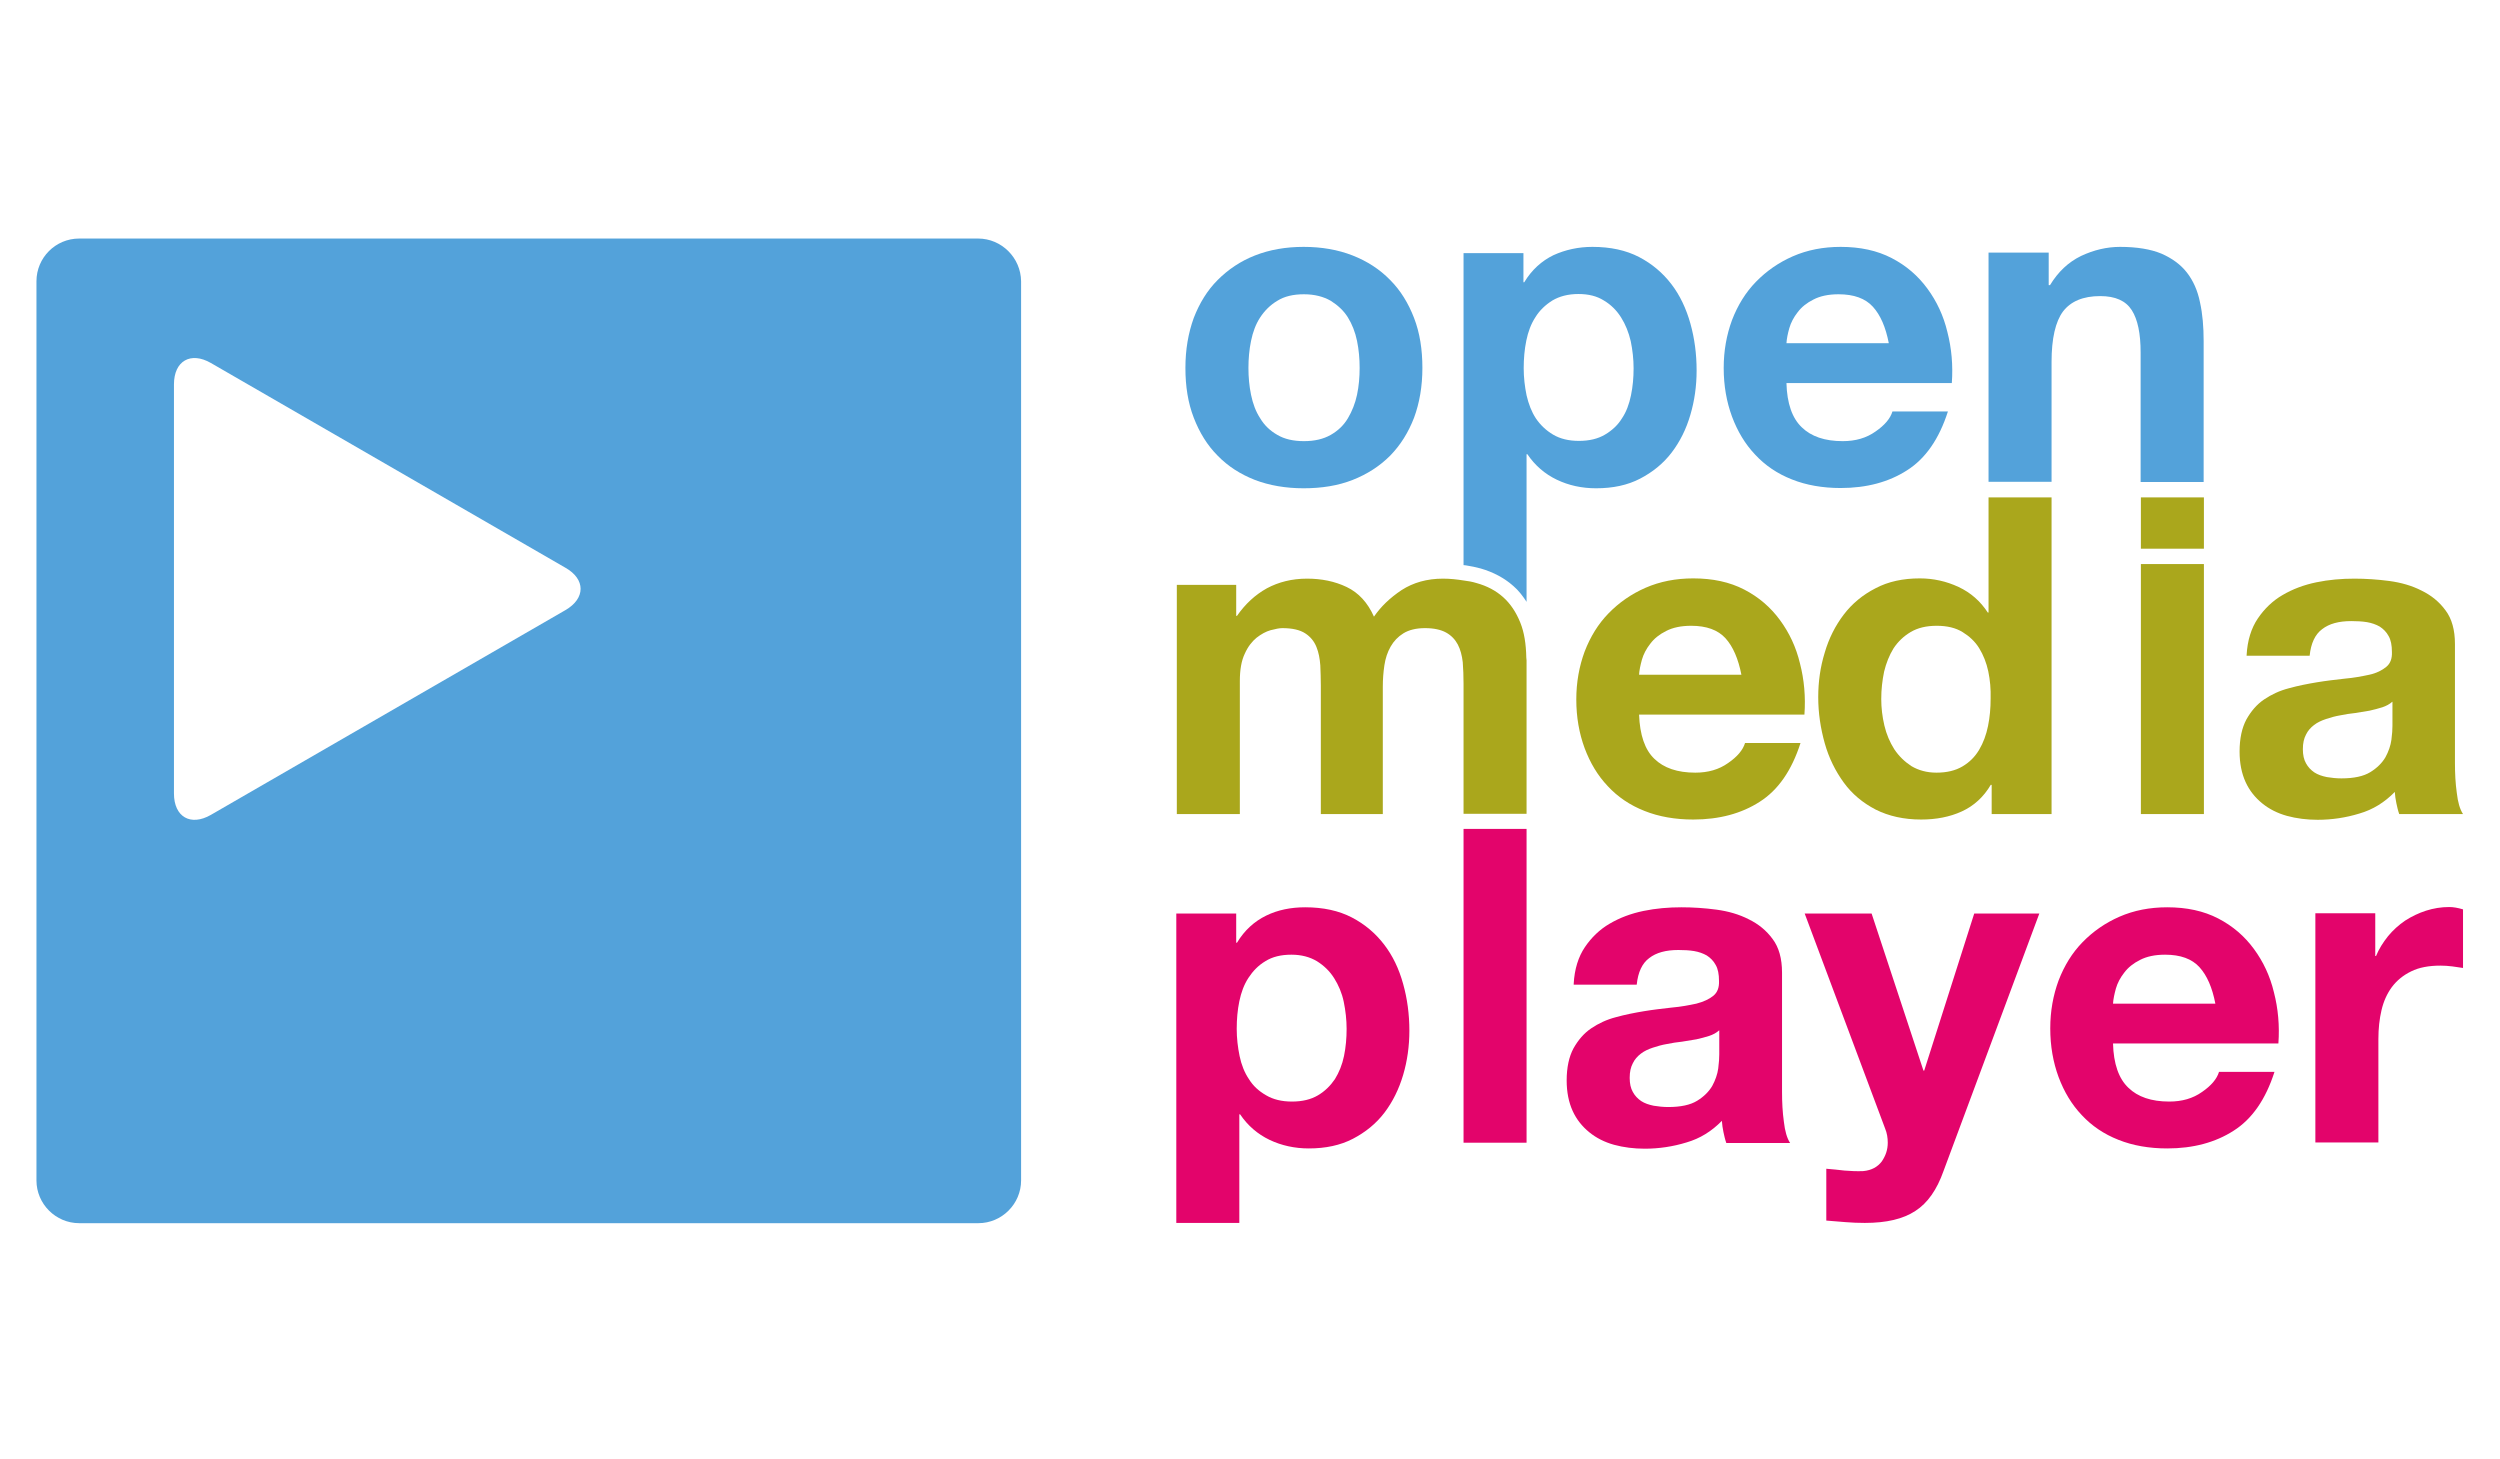
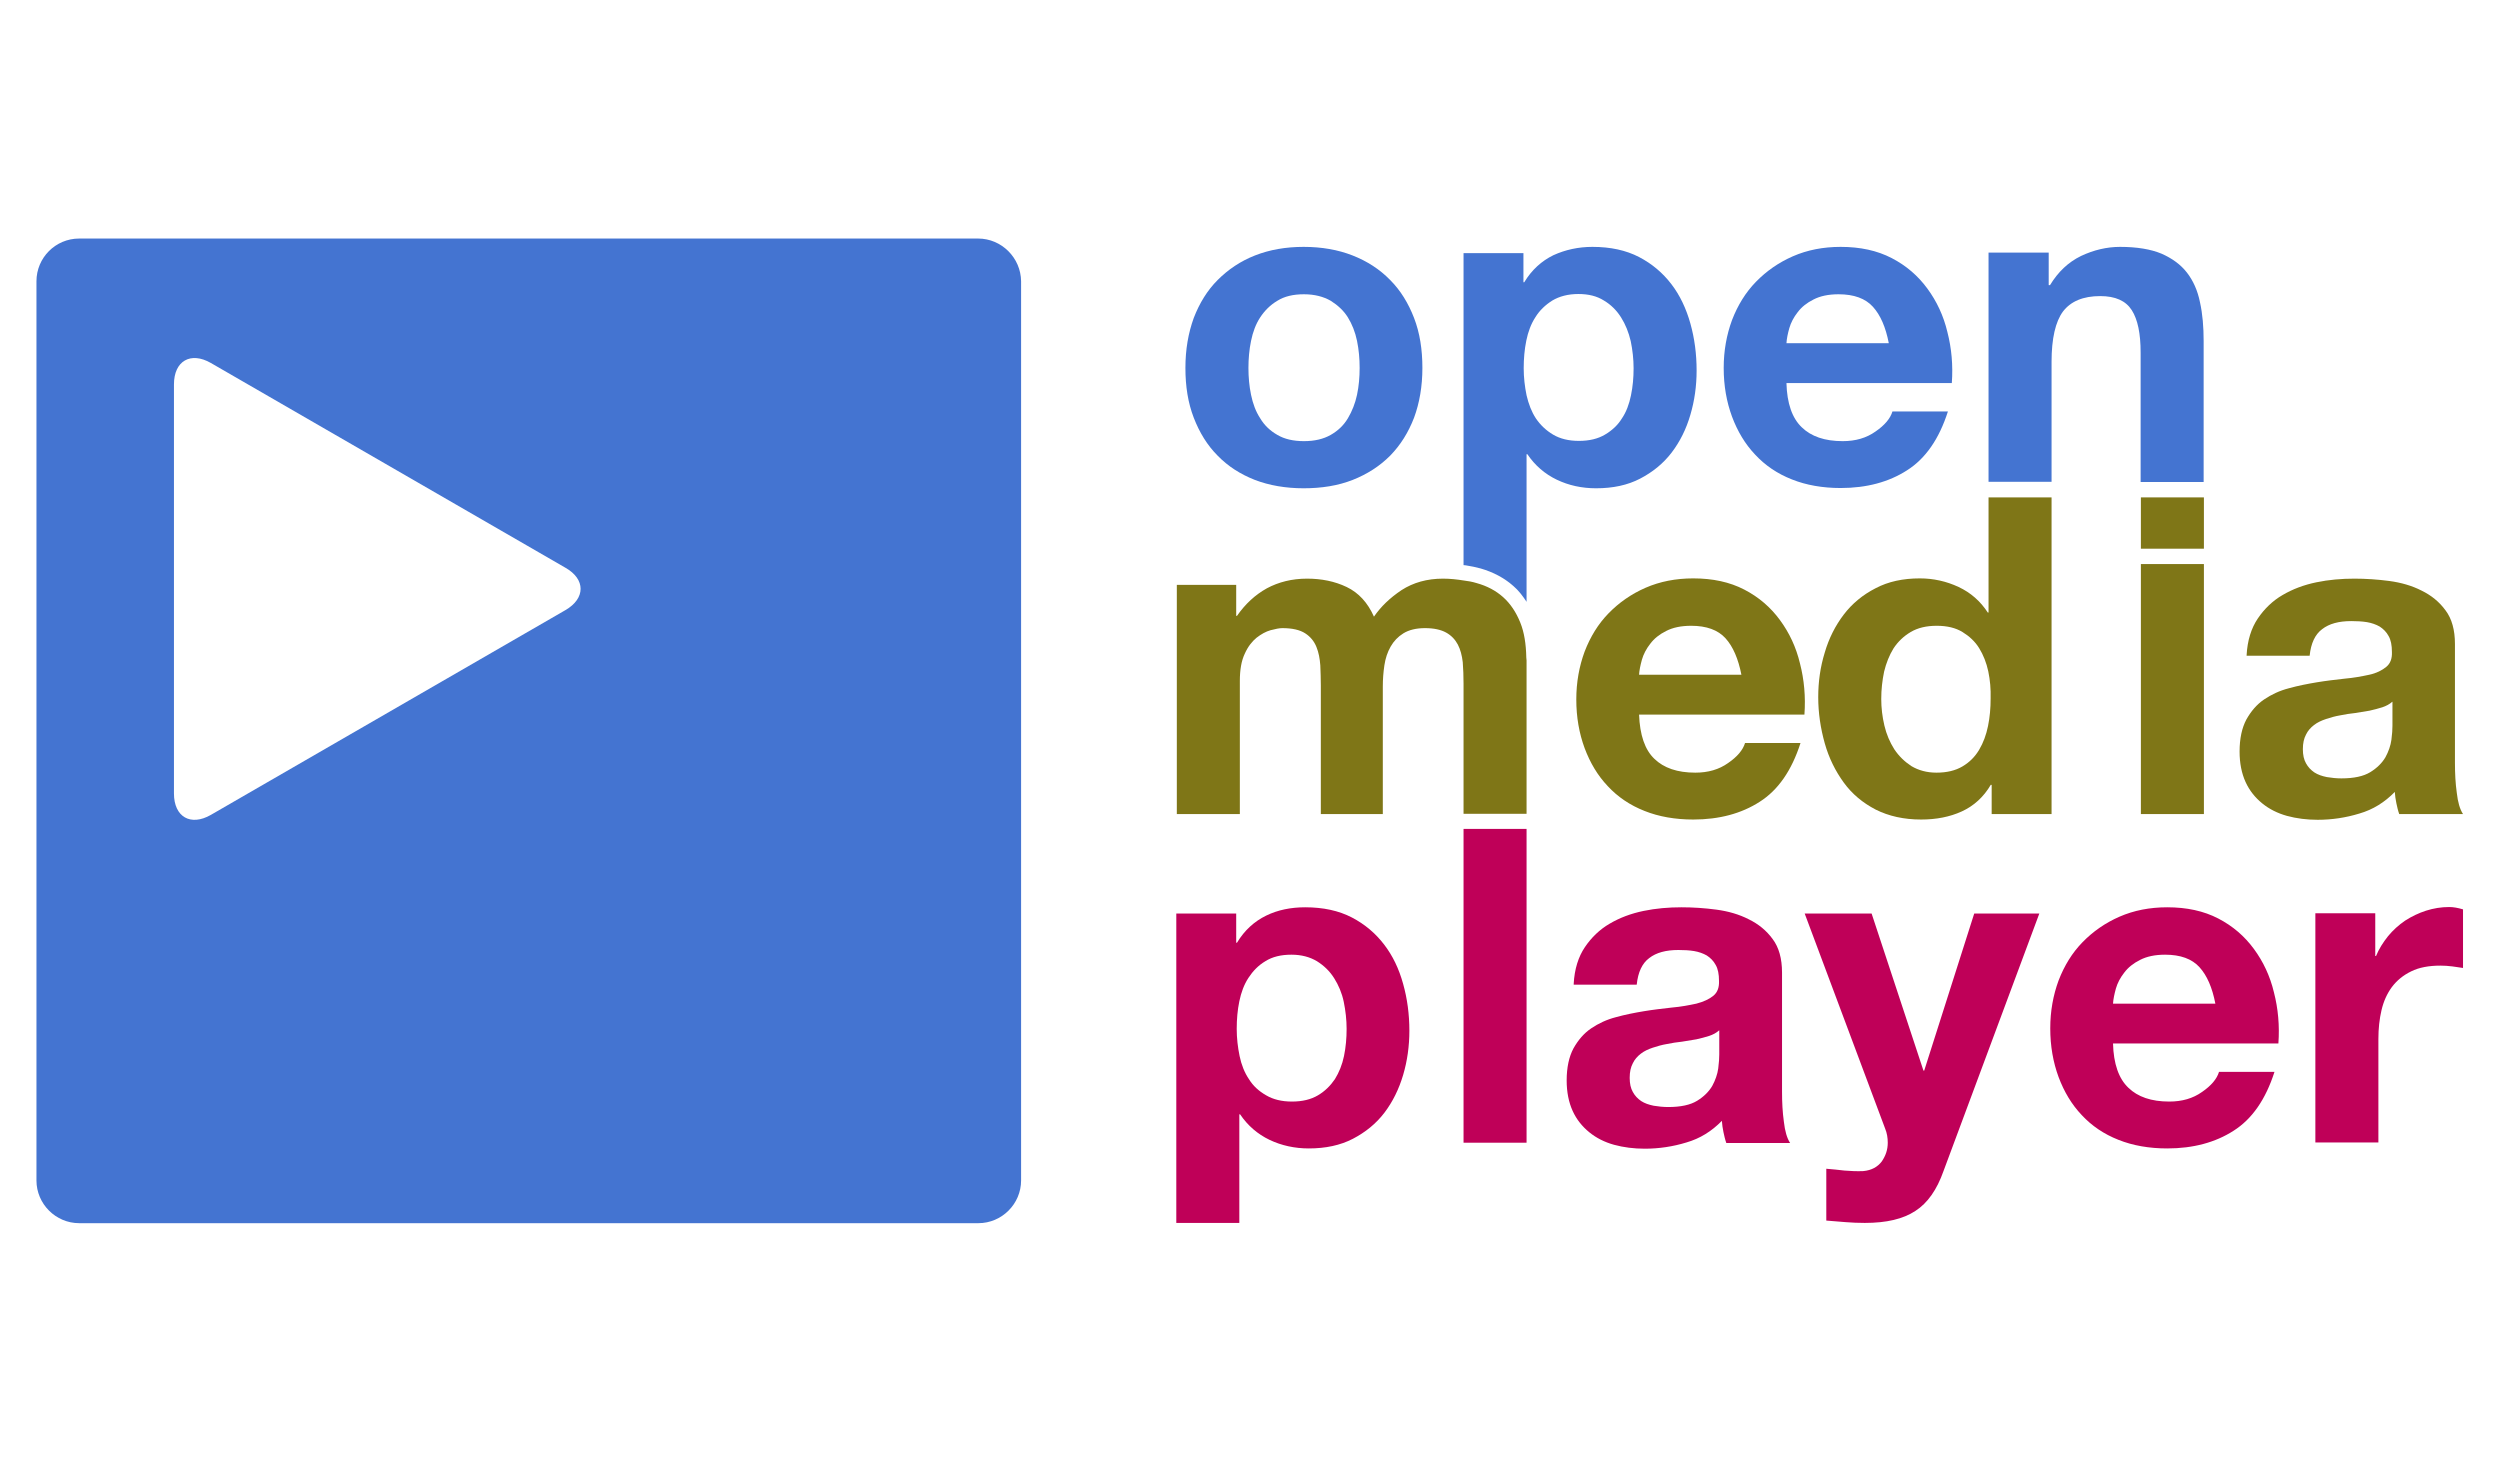
<svg xmlns="http://www.w3.org/2000/svg" version="1.0" id="Layer_1" x="0px" y="0px" viewBox="0 0 960 560" enable-background="new 0 0 960 560" xml:space="preserve">
  <style>
+ /* Contrast tool: http://webaim.org/resources/contrastchecker/
+ */
+ 
+ /* Peter, 2015-09-14
+ */
.btn, /* play button */
- .o { fill: #53A2DA; } /* "open" blue */
- .m { fill: #AAA71C; } /* "media" olive */
- .p { fill: #E3046B; } /* "player" pink */
+ .o { fill: #4474D1; } /* "open" blue */
+ .m { fill: #7F7617; } /* "media" olive */
+ .p { fill: #BF0058; } /* "player" pink */
+ 
+ .n1 .btn,
+ .n1 .o { fill: #2a84c5; }
+ .n1 .m { fill: #929018; }
+ .n1 .p { fill: #e3046b; }
+ 
+ .orig .btn,
+ .orig .o { fill: #53A2DA; }
+ .orig .m { fill: #AAA71C; }
+ .orig .p { fill: #E3046B; }
</style>
  <g>
    <path class="btn" d="M375.6,91.6H30.4C21.3,91.6,14,99,14,108v345.3c0,9,7.4,16.4,16.4,16.4h345.3c9,0,16.4-7.4,16.4-16.4V108   C392,99,384.6,91.6,375.6,91.6z M217.1,234.3L81,312.9c-7.8,4.5-14.2,0.8-14.2-8.2V147.6c0-9,6.4-12.7,14.2-8.2l136.1,78.6   C224.9,222.4,224.9,229.8,217.1,234.3z" />
    <g>
      <path class="p" d="M474.7,350.8V362h0.3c2.9-4.8,6.7-8.2,11.2-10.4c4.5-2.2,9.5-3.2,15-3.2c6.9,0,12.9,1.3,17.9,3.9    c5,2.6,9.1,6.1,12.4,10.4c3.3,4.3,5.7,9.3,7.3,15.1c1.6,5.7,2.4,11.7,2.4,18c0,5.9-0.8,11.6-2.4,17c-1.6,5.4-4,10.3-7.2,14.5    c-3.2,4.2-7.3,7.5-12.1,10s-10.5,3.7-16.9,3.7c-5.4,0-10.5-1.1-15.1-3.3c-4.6-2.2-8.4-5.5-11.3-9.8h-0.3v41.7h-24.2V350.8H474.7z    M506.1,420.6c2.7-1.6,4.8-3.7,6.5-6.2c1.6-2.6,2.8-5.5,3.5-8.9c0.7-3.4,1-6.9,1-10.4c0-3.5-0.4-7-1.1-10.4    c-0.7-3.4-2-6.4-3.7-9.1c-1.7-2.7-3.9-4.8-6.6-6.5c-2.7-1.6-5.9-2.5-9.8-2.5c-4,0-7.3,0.8-10,2.5c-2.7,1.6-4.8,3.8-6.5,6.4    s-2.8,5.6-3.5,9c-0.7,3.4-1,6.9-1,10.6c0,3.5,0.4,7,1.1,10.4s1.9,6.4,3.6,8.9c1.6,2.6,3.8,4.6,6.6,6.2c2.7,1.6,6,2.4,9.9,2.4    C500.1,423,503.4,422.2,506.1,420.6z" />
      <path class="p" d="M586.2,318.3v120.5H562V318.3H586.2z" />
      <path class="p" d="M604.3,377.8c0.3-5.7,1.8-10.4,4.3-14.1c2.5-3.7,5.7-6.8,9.5-9c3.9-2.3,8.2-3.9,13-4.9    c4.8-1,9.7-1.4,14.6-1.4c4.4,0,8.9,0.3,13.4,0.9c4.5,0.6,8.7,1.8,12.4,3.7c3.7,1.8,6.8,4.3,9.2,7.6c2.4,3.2,3.6,7.5,3.6,12.9v45.8    c0,4,0.2,7.8,0.7,11.4c0.4,3.6,1.2,6.4,2.4,8.2h-24.5c-0.5-1.4-0.8-2.8-1.1-4.2s-0.5-2.9-0.6-4.3c-3.9,4-8.4,6.8-13.6,8.3    c-5.2,1.6-10.6,2.4-16,2.4c-4.2,0-8.1-0.5-11.8-1.5c-3.6-1-6.8-2.6-9.5-4.8c-2.7-2.2-4.9-4.9-6.4-8.2c-1.5-3.3-2.3-7.2-2.3-11.7    c0-5,0.9-9.1,2.6-12.3c1.8-3.2,4-5.8,6.8-7.7c2.8-1.9,6-3.4,9.5-4.3c3.6-1,7.2-1.7,10.8-2.3c3.6-0.6,7.2-1,10.7-1.4    c3.5-0.3,6.6-0.9,9.4-1.5c2.7-0.7,4.9-1.7,6.5-3c1.6-1.3,2.3-3.2,2.2-5.7c0-2.6-0.4-4.7-1.3-6.2c-0.8-1.5-2-2.7-3.4-3.6    c-1.4-0.8-3.1-1.4-4.9-1.7s-3.9-0.4-6-0.4c-4.8,0-8.5,1-11.2,3.1c-2.7,2-4.3,5.4-4.8,10.2H604.3z M660.1,395.7    c-1,0.9-2.3,1.6-3.8,2.1c-1.5,0.5-3.2,0.9-4.9,1.3c-1.8,0.3-3.6,0.6-5.5,0.9c-1.9,0.2-3.9,0.5-5.8,0.9c-1.8,0.3-3.6,0.8-5.4,1.4    c-1.8,0.6-3.3,1.3-4.6,2.3c-1.3,1-2.4,2.2-3.1,3.7c-0.8,1.5-1.2,3.3-1.2,5.6c0,2.2,0.4,4,1.2,5.4c0.8,1.5,1.9,2.6,3.2,3.5    c1.4,0.9,2.9,1.4,4.8,1.8c1.8,0.3,3.7,0.5,5.6,0.5c4.8,0,8.5-0.8,11.1-2.4c2.6-1.6,4.5-3.5,5.8-5.7c1.2-2.2,2-4.5,2.3-6.7    c0.3-2.3,0.4-4.1,0.4-5.4V395.7z" />
      <path class="p" d="M735.5,465c-4.7,3.1-11.1,4.6-19.4,4.6c-2.5,0-5-0.1-7.4-0.3c-2.4-0.2-4.9-0.4-7.4-0.6v-19.9    c2.3,0.2,4.6,0.4,7,0.7c2.4,0.2,4.8,0.3,7.2,0.2c3.2-0.3,5.5-1.6,7.1-3.7c1.5-2.2,2.3-4.5,2.3-7.2c0-1.9-0.3-3.7-1-5.4L693,350.8    h25.7l19.9,60.3h0.3l19.2-60.3h25l-36.8,98.9C743.8,456.8,740.2,462,735.5,465z" />
      <path class="p" d="M817.3,417.7c3.6,3.5,8.8,5.3,15.7,5.3c4.9,0,9.1-1.2,12.6-3.7c3.5-2.4,5.7-5,6.5-7.7h21.3    c-3.4,10.6-8.6,18.1-15.7,22.6c-7,4.5-15.5,6.8-25.5,6.8c-6.9,0-13.2-1.1-18.7-3.3c-5.6-2.2-10.3-5.4-14.1-9.5    c-3.9-4.1-6.8-9-8.9-14.6c-2.1-5.7-3.2-11.9-3.2-18.7c0-6.6,1.1-12.7,3.2-18.4c2.2-5.7,5.2-10.6,9.2-14.7c4-4.1,8.7-7.4,14.2-9.8    c5.5-2.4,11.6-3.6,18.3-3.6c7.5,0,14,1.4,19.6,4.3c5.6,2.9,10.1,6.8,13.7,11.7c3.6,4.9,6.2,10.4,7.7,16.7    c1.6,6.2,2.2,12.8,1.7,19.6h-63.5C811.6,408.5,813.6,414.2,817.3,417.7z M844.6,371.4c-2.9-3.2-7.3-4.8-13.2-4.8    c-3.9,0-7.1,0.7-9.6,2c-2.6,1.3-4.6,2.9-6.1,4.9c-1.5,1.9-2.6,4-3.2,6.1c-0.6,2.2-1,4.1-1.1,5.8h39.3    C849.5,379.2,847.5,374.6,844.6,371.4z" />
      <path class="p" d="M912.1,350.8v16.3h0.3c1.1-2.7,2.7-5.2,4.6-7.6c1.9-2.3,4.1-4.3,6.6-6c2.5-1.6,5.2-2.9,8-3.8    c2.8-0.9,5.8-1.4,8.9-1.4c1.6,0,3.3,0.3,5.3,0.9v22.5c-1.1-0.2-2.5-0.4-4.1-0.6c-1.6-0.2-3.1-0.3-4.6-0.3c-4.4,0-8.2,0.7-11.2,2.2    c-3.1,1.5-5.5,3.5-7.4,6c-1.9,2.6-3.2,5.5-4,8.9c-0.8,3.4-1.2,7.1-1.2,11.1v39.7h-24.2v-88H912.1z" />
    </g>
    <g>
      <path class="m mm" d="M586.1,252.5c-0.1-5.2-0.8-9.7-2.3-13.4c-1.6-4-3.8-7.3-6.6-9.8c-2.8-2.5-6.2-4.3-10.2-5.4   c-1.6-0.5-3.3-0.8-5-1c-2.5-0.4-5.1-0.7-7.9-0.7c-6.1,0-11.4,1.5-15.9,4.4c-4.5,3-8,6.4-10.6,10.2c-2.4-5.4-5.9-9.2-10.5-11.4   c-4.6-2.2-9.7-3.2-15.2-3.2c-5.8,0-10.9,1.3-15.4,3.7c-4.5,2.5-8.3,6-11.5,10.6h-0.3v-11.9h-22.8v88h24.2v-51.1   c0-4.3,0.6-7.8,1.9-10.5c1.2-2.7,2.8-4.7,4.5-6.1c1.8-1.4,3.6-2.4,5.4-2.9c1.9-0.5,3.4-0.8,4.5-0.8c3.9,0,6.8,0.7,8.8,2   c2,1.3,3.4,3,4.3,5.2c0.9,2.2,1.3,4.5,1.5,7.1c0.1,2.6,0.2,5.1,0.2,7.7v49.4H531v-49c0-2.7,0.2-5.4,0.6-8.1   c0.4-2.7,1.2-5.1,2.4-7.2c1.2-2.1,2.8-3.8,4.9-5.1c2.1-1.3,4.9-2,8.3-2c3.4,0,6.1,0.6,8.1,1.7c2,1.1,3.5,2.7,4.5,4.6   c1,1.9,1.6,4.2,1.9,6.8c0.2,2.6,0.3,5.4,0.3,8.3v49.9h24.2v-58.9C586.2,253.2,586.1,252.9,586.1,252.5z" />
      <path class="m" d="M635.3,291.4c3.6,3.5,8.8,5.3,15.7,5.3c4.9,0,9.1-1.2,12.6-3.7c3.5-2.4,5.7-5,6.5-7.7h21.3   c-3.4,10.6-8.6,18.1-15.7,22.6c-7,4.5-15.5,6.8-25.5,6.8c-6.9,0-13.2-1.1-18.7-3.3c-5.6-2.2-10.3-5.4-14.1-9.5   c-3.9-4.1-6.8-9-8.9-14.6c-2.1-5.7-3.2-11.9-3.2-18.7c0-6.6,1.1-12.7,3.2-18.4c2.2-5.7,5.2-10.6,9.2-14.7c4-4.1,8.7-7.4,14.2-9.8   c5.5-2.4,11.6-3.6,18.3-3.6c7.5,0,14,1.4,19.6,4.3c5.6,2.9,10.1,6.8,13.7,11.7c3.6,4.9,6.2,10.4,7.7,16.7   c1.6,6.2,2.2,12.8,1.7,19.6h-63.5C629.7,282.2,631.6,287.9,635.3,291.4z M662.6,245.1c-2.9-3.2-7.3-4.8-13.2-4.8   c-3.9,0-7.1,0.7-9.6,2c-2.6,1.3-4.6,2.9-6.1,4.9c-1.5,1.9-2.6,4-3.2,6.1c-0.6,2.2-1,4.1-1.1,5.8h39.3   C667.5,253,665.5,248.3,662.6,245.1z" />
      <path class="m" d="M764.5,301.3c-2.8,4.8-6.6,8.2-11.2,10.3c-4.6,2.1-9.8,3.1-15.6,3.1c-6.6,0-12.4-1.3-17.4-3.8   c-5-2.6-9.1-6-12.3-10.4c-3.2-4.4-5.7-9.4-7.3-15.1c-1.6-5.7-2.5-11.6-2.5-17.7c0-5.9,0.8-11.6,2.5-17.1c1.6-5.5,4.1-10.4,7.3-14.6   c3.2-4.2,7.3-7.6,12.2-10.1c4.9-2.6,10.6-3.8,17-3.8c5.2,0,10.2,1.1,14.9,3.3c4.7,2.2,8.4,5.5,11.2,9.8h0.3V191h24.2v121.6h-23   v-11.2H764.5z M763.5,257.8c-0.7-3.3-1.9-6.3-3.5-8.9c-1.6-2.6-3.8-4.6-6.4-6.2c-2.6-1.6-5.9-2.4-9.9-2.4c-4,0-7.3,0.8-10,2.4   c-2.7,1.6-4.9,3.7-6.6,6.3c-1.6,2.6-2.8,5.6-3.6,8.9c-0.7,3.4-1.1,6.8-1.1,10.5c0,3.4,0.4,6.8,1.2,10.2c0.8,3.4,2.1,6.4,3.8,9.1   c1.8,2.7,4,4.8,6.6,6.5c2.7,1.6,5.9,2.5,9.6,2.5c4,0,7.3-0.8,10-2.4c2.7-1.6,4.8-3.7,6.4-6.4c1.6-2.7,2.7-5.7,3.4-9.1s1-6.9,1-10.6   C764.5,264.6,764.2,261.2,763.5,257.8z" />
      <path class="m" d="M822.1,210.7V191h24.2v19.7H822.1z M846.3,216.6v96h-24.2v-96H846.3z" />
      <path class="m" d="M862.7,251.6c0.3-5.7,1.8-10.4,4.3-14.1c2.5-3.7,5.7-6.8,9.5-9c3.9-2.3,8.2-3.9,13-4.9   c4.8-1,9.7-1.4,14.6-1.4c4.4,0,8.9,0.3,13.4,0.9c4.5,0.6,8.7,1.8,12.4,3.7c3.7,1.8,6.8,4.3,9.2,7.6c2.4,3.2,3.6,7.5,3.6,12.9V293   c0,4,0.2,7.8,0.7,11.4c0.4,3.6,1.2,6.4,2.4,8.2h-24.5c-0.5-1.4-0.8-2.8-1.1-4.2c-0.3-1.4-0.5-2.9-0.6-4.3c-3.9,4-8.4,6.8-13.6,8.3   c-5.2,1.6-10.6,2.4-16,2.4c-4.2,0-8.1-0.5-11.8-1.5c-3.6-1-6.8-2.6-9.5-4.8c-2.7-2.2-4.9-4.9-6.4-8.2c-1.5-3.3-2.3-7.2-2.3-11.7   c0-5,0.9-9.1,2.6-12.3c1.8-3.2,4-5.8,6.8-7.7c2.8-1.9,6-3.4,9.5-4.3c3.6-1,7.2-1.7,10.8-2.3c3.6-0.6,7.2-1,10.7-1.4   c3.5-0.3,6.6-0.9,9.4-1.5s4.9-1.7,6.5-3c1.6-1.3,2.3-3.2,2.2-5.7c0-2.6-0.4-4.7-1.3-6.2c-0.8-1.5-2-2.7-3.4-3.6   c-1.4-0.8-3.1-1.4-4.9-1.7c-1.9-0.3-3.9-0.4-6-0.4c-4.8,0-8.5,1-11.2,3.1c-2.7,2-4.3,5.4-4.8,10.2H862.7z M918.6,269.5   c-1,0.9-2.3,1.6-3.8,2.1c-1.5,0.5-3.2,0.9-4.9,1.3c-1.8,0.3-3.6,0.6-5.5,0.9c-1.9,0.2-3.9,0.5-5.8,0.9c-1.8,0.3-3.6,0.8-5.4,1.4   c-1.8,0.6-3.3,1.3-4.6,2.3c-1.3,1-2.4,2.2-3.1,3.7c-0.8,1.5-1.2,3.3-1.2,5.6c0,2.2,0.4,4,1.2,5.4c0.8,1.5,1.9,2.6,3.2,3.5   c1.4,0.9,2.9,1.4,4.8,1.8c1.8,0.3,3.7,0.5,5.6,0.5c4.8,0,8.5-0.8,11.1-2.4c2.6-1.6,4.5-3.5,5.8-5.7c1.2-2.2,2-4.5,2.3-6.7   s0.4-4.1,0.4-5.4V269.5z" />
    </g>
    <g>
      <path class="o" d="M458.4,122.1c2.2-5.7,5.2-10.6,9.2-14.6c4-4,8.7-7.2,14.3-9.4c5.6-2.2,11.8-3.3,18.7-3.3     c6.9,0,13.2,1.1,18.8,3.3c5.6,2.2,10.4,5.3,14.4,9.4c4,4,7,8.9,9.2,14.6c2.2,5.7,3.2,12.1,3.2,19.2c0,7-1.1,13.4-3.2,19.1     c-2.2,5.7-5.2,10.5-9.2,14.6c-4,4-8.8,7.1-14.4,9.3c-5.6,2.2-11.9,3.2-18.8,3.2c-6.9,0-13.2-1.1-18.7-3.2     c-5.6-2.2-10.3-5.2-14.3-9.3c-4-4-7-8.9-9.2-14.6c-2.2-5.7-3.2-12-3.2-19.1C455.2,134.2,456.3,127.9,458.4,122.1z M480.4,151.6     c0.7,3.4,1.8,6.4,3.5,9c1.6,2.7,3.8,4.8,6.6,6.4c2.7,1.6,6.1,2.4,10.2,2.4c4.1,0,7.5-0.8,10.3-2.4c2.8-1.6,5-3.7,6.6-6.4     c1.6-2.7,2.8-5.7,3.5-9c0.7-3.3,1-6.8,1-10.3c0-3.5-0.3-7-1-10.4c-0.7-3.4-1.9-6.4-3.5-9c-1.6-2.6-3.9-4.7-6.6-6.4     c-2.8-1.6-6.2-2.5-10.3-2.5c-4.1,0-7.5,0.8-10.2,2.5c-2.7,1.6-4.9,3.8-6.6,6.4c-1.7,2.6-2.8,5.6-3.5,9c-0.7,3.4-1,6.9-1,10.4     C479.4,144.8,479.7,148.2,480.4,151.6z" />
      <path class="o" d="M691.9,164.1c3.6,3.5,8.8,5.3,15.7,5.3c4.9,0,9.1-1.2,12.6-3.7c3.5-2.4,5.7-5,6.5-7.7h21.3     c-3.4,10.6-8.6,18.1-15.7,22.6c-7,4.5-15.5,6.8-25.5,6.8c-6.9,0-13.2-1.1-18.7-3.3c-5.6-2.2-10.3-5.4-14.1-9.5     c-3.9-4.1-6.8-9-8.9-14.6c-2.1-5.7-3.2-11.9-3.2-18.7c0-6.6,1.1-12.7,3.2-18.4c2.2-5.7,5.2-10.6,9.2-14.7c4-4.1,8.7-7.4,14.2-9.8     c5.5-2.4,11.6-3.6,18.3-3.6c7.5,0,14,1.4,19.6,4.3c5.6,2.9,10.1,6.8,13.7,11.7c3.6,4.9,6.2,10.4,7.7,16.7     c1.6,6.2,2.2,12.8,1.7,19.6h-63.5C686.2,154.9,688.2,160.6,691.9,164.1z M719.2,117.8c-2.9-3.2-7.3-4.8-13.2-4.8     c-3.9,0-7.1,0.7-9.6,2c-2.6,1.3-4.6,2.9-6.1,4.9c-1.5,1.9-2.6,4-3.2,6.1s-1,4.1-1.1,5.8h39.3C724.1,125.6,722.1,121,719.2,117.8z     " />
      <path class="o" d="M786.7,97.2v12.3h0.5c3.1-5.1,7-8.8,11.9-11.2c4.9-2.3,9.9-3.5,15-3.5c6.5,0,11.8,0.9,15.9,2.6     c4.1,1.8,7.4,4.2,9.8,7.3s4.1,6.9,5,11.4c1,4.5,1.4,9.5,1.4,14.9v54.1h-24.2v-49.7c0-7.3-1.1-12.7-3.4-16.3     c-2.3-3.6-6.3-5.4-12.1-5.4c-6.6,0-11.3,2-14.3,5.9c-2.9,3.9-4.4,10.4-4.4,19.3v46.1h-24.2v-88H786.7z" />
      <path class="o" d="M649.1,124.2c-1.6-5.7-4-10.8-7.3-15.1c-3.3-4.3-7.4-7.8-12.4-10.4c-5-2.6-11-3.9-17.9-3.9    c-5.4,0-10.4,1.1-15,3.2c-4.5,2.2-8.3,5.6-11.2,10.4h-0.3V97.2h-23V217c0.3,0,0.6,0.1,0.9,0.1c1.9,0.3,3.9,0.7,5.7,1.2    c4.8,1.4,9,3.6,12.5,6.7c2,1.7,3.6,3.8,5.1,6.1v-56.7h0.3c2.9,4.3,6.7,7.6,11.3,9.8c4.6,2.2,9.6,3.3,15.1,3.3    c6.5,0,12.1-1.2,16.9-3.7c4.8-2.5,8.9-5.8,12.1-10c3.2-4.2,5.6-9,7.2-14.5c1.6-5.4,2.4-11.1,2.4-17    C651.5,135.9,650.7,129.9,649.1,124.2z M626.3,151.8c-0.7,3.4-1.8,6.4-3.5,8.9c-1.6,2.6-3.8,4.6-6.5,6.2c-2.7,1.6-6,2.4-10,2.4    c-3.9,0-7.2-0.8-9.9-2.4c-2.7-1.6-4.9-3.7-6.6-6.2c-1.7-2.6-2.8-5.5-3.6-8.9c-0.7-3.4-1.1-6.9-1.1-10.4c0-3.6,0.3-7.2,1-10.6    c0.7-3.4,1.8-6.4,3.5-9c1.6-2.6,3.8-4.7,6.5-6.4c2.7-1.6,6-2.5,10-2.5c3.9,0,7.1,0.8,9.8,2.5c2.7,1.6,4.9,3.8,6.6,6.5    c1.7,2.7,2.9,5.7,3.7,9.1c0.7,3.4,1.1,6.9,1.1,10.4C627.3,145,627,148.4,626.3,151.8z" />
    </g>
  </g>
</svg>
